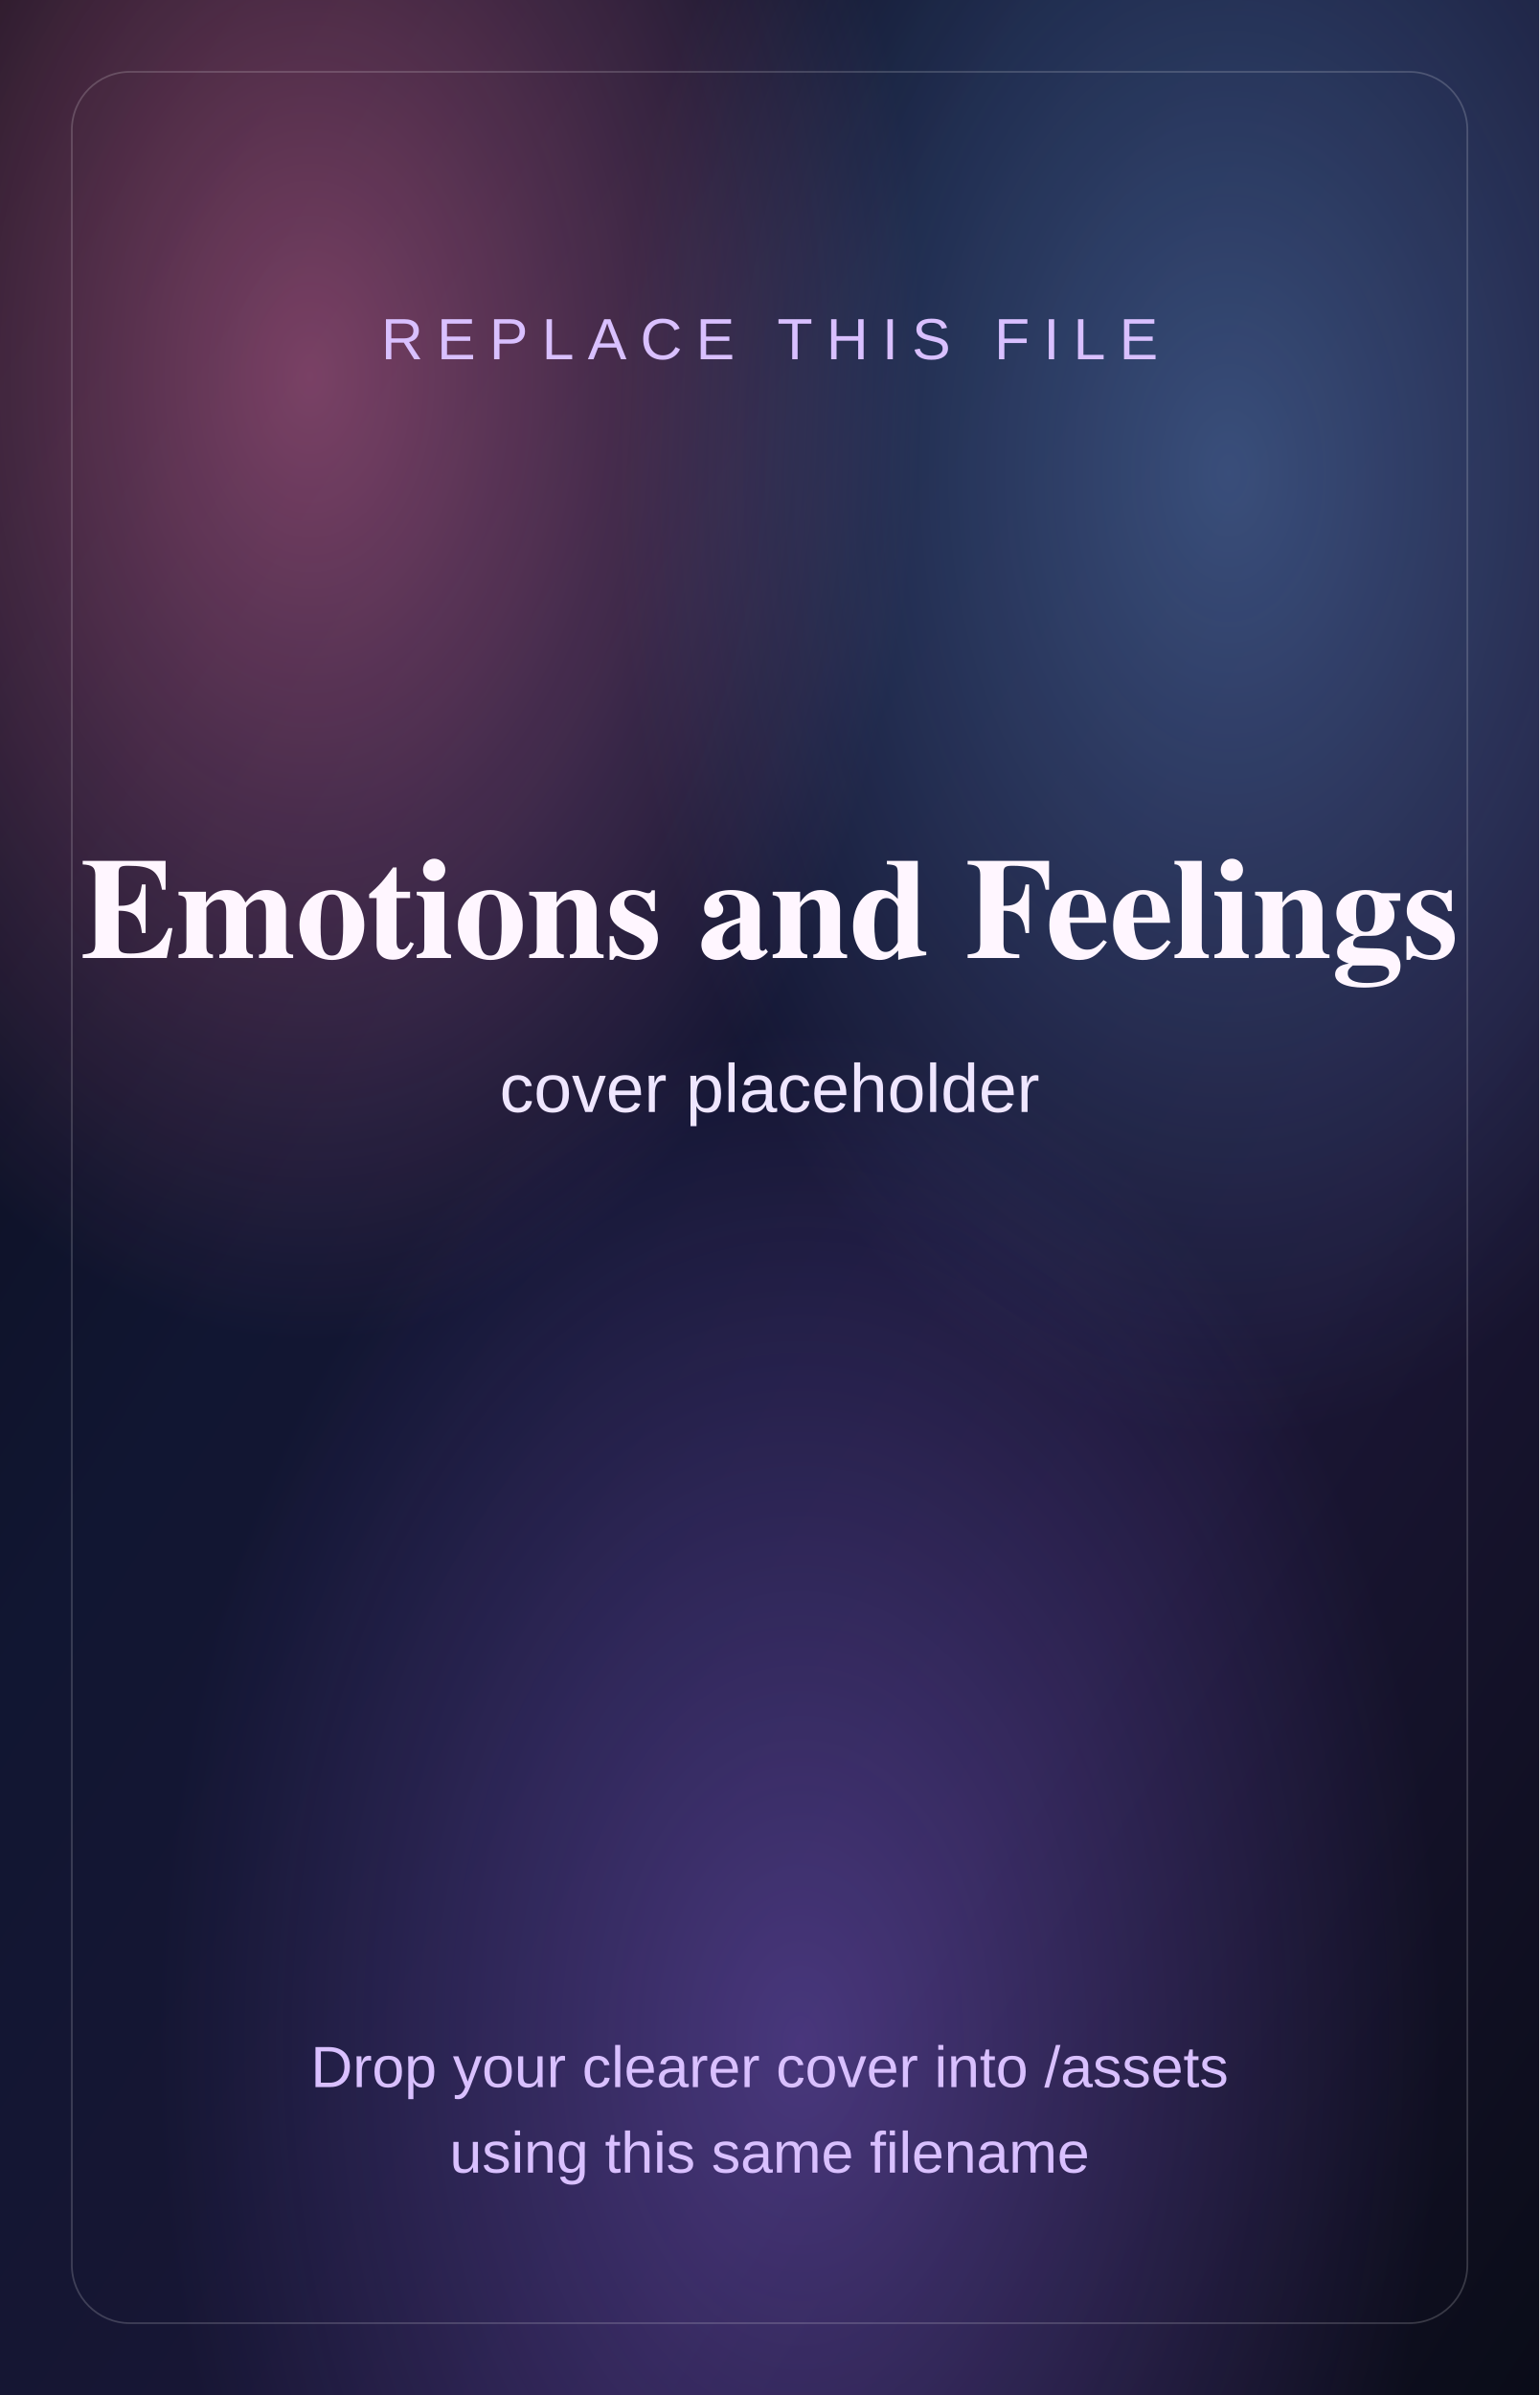
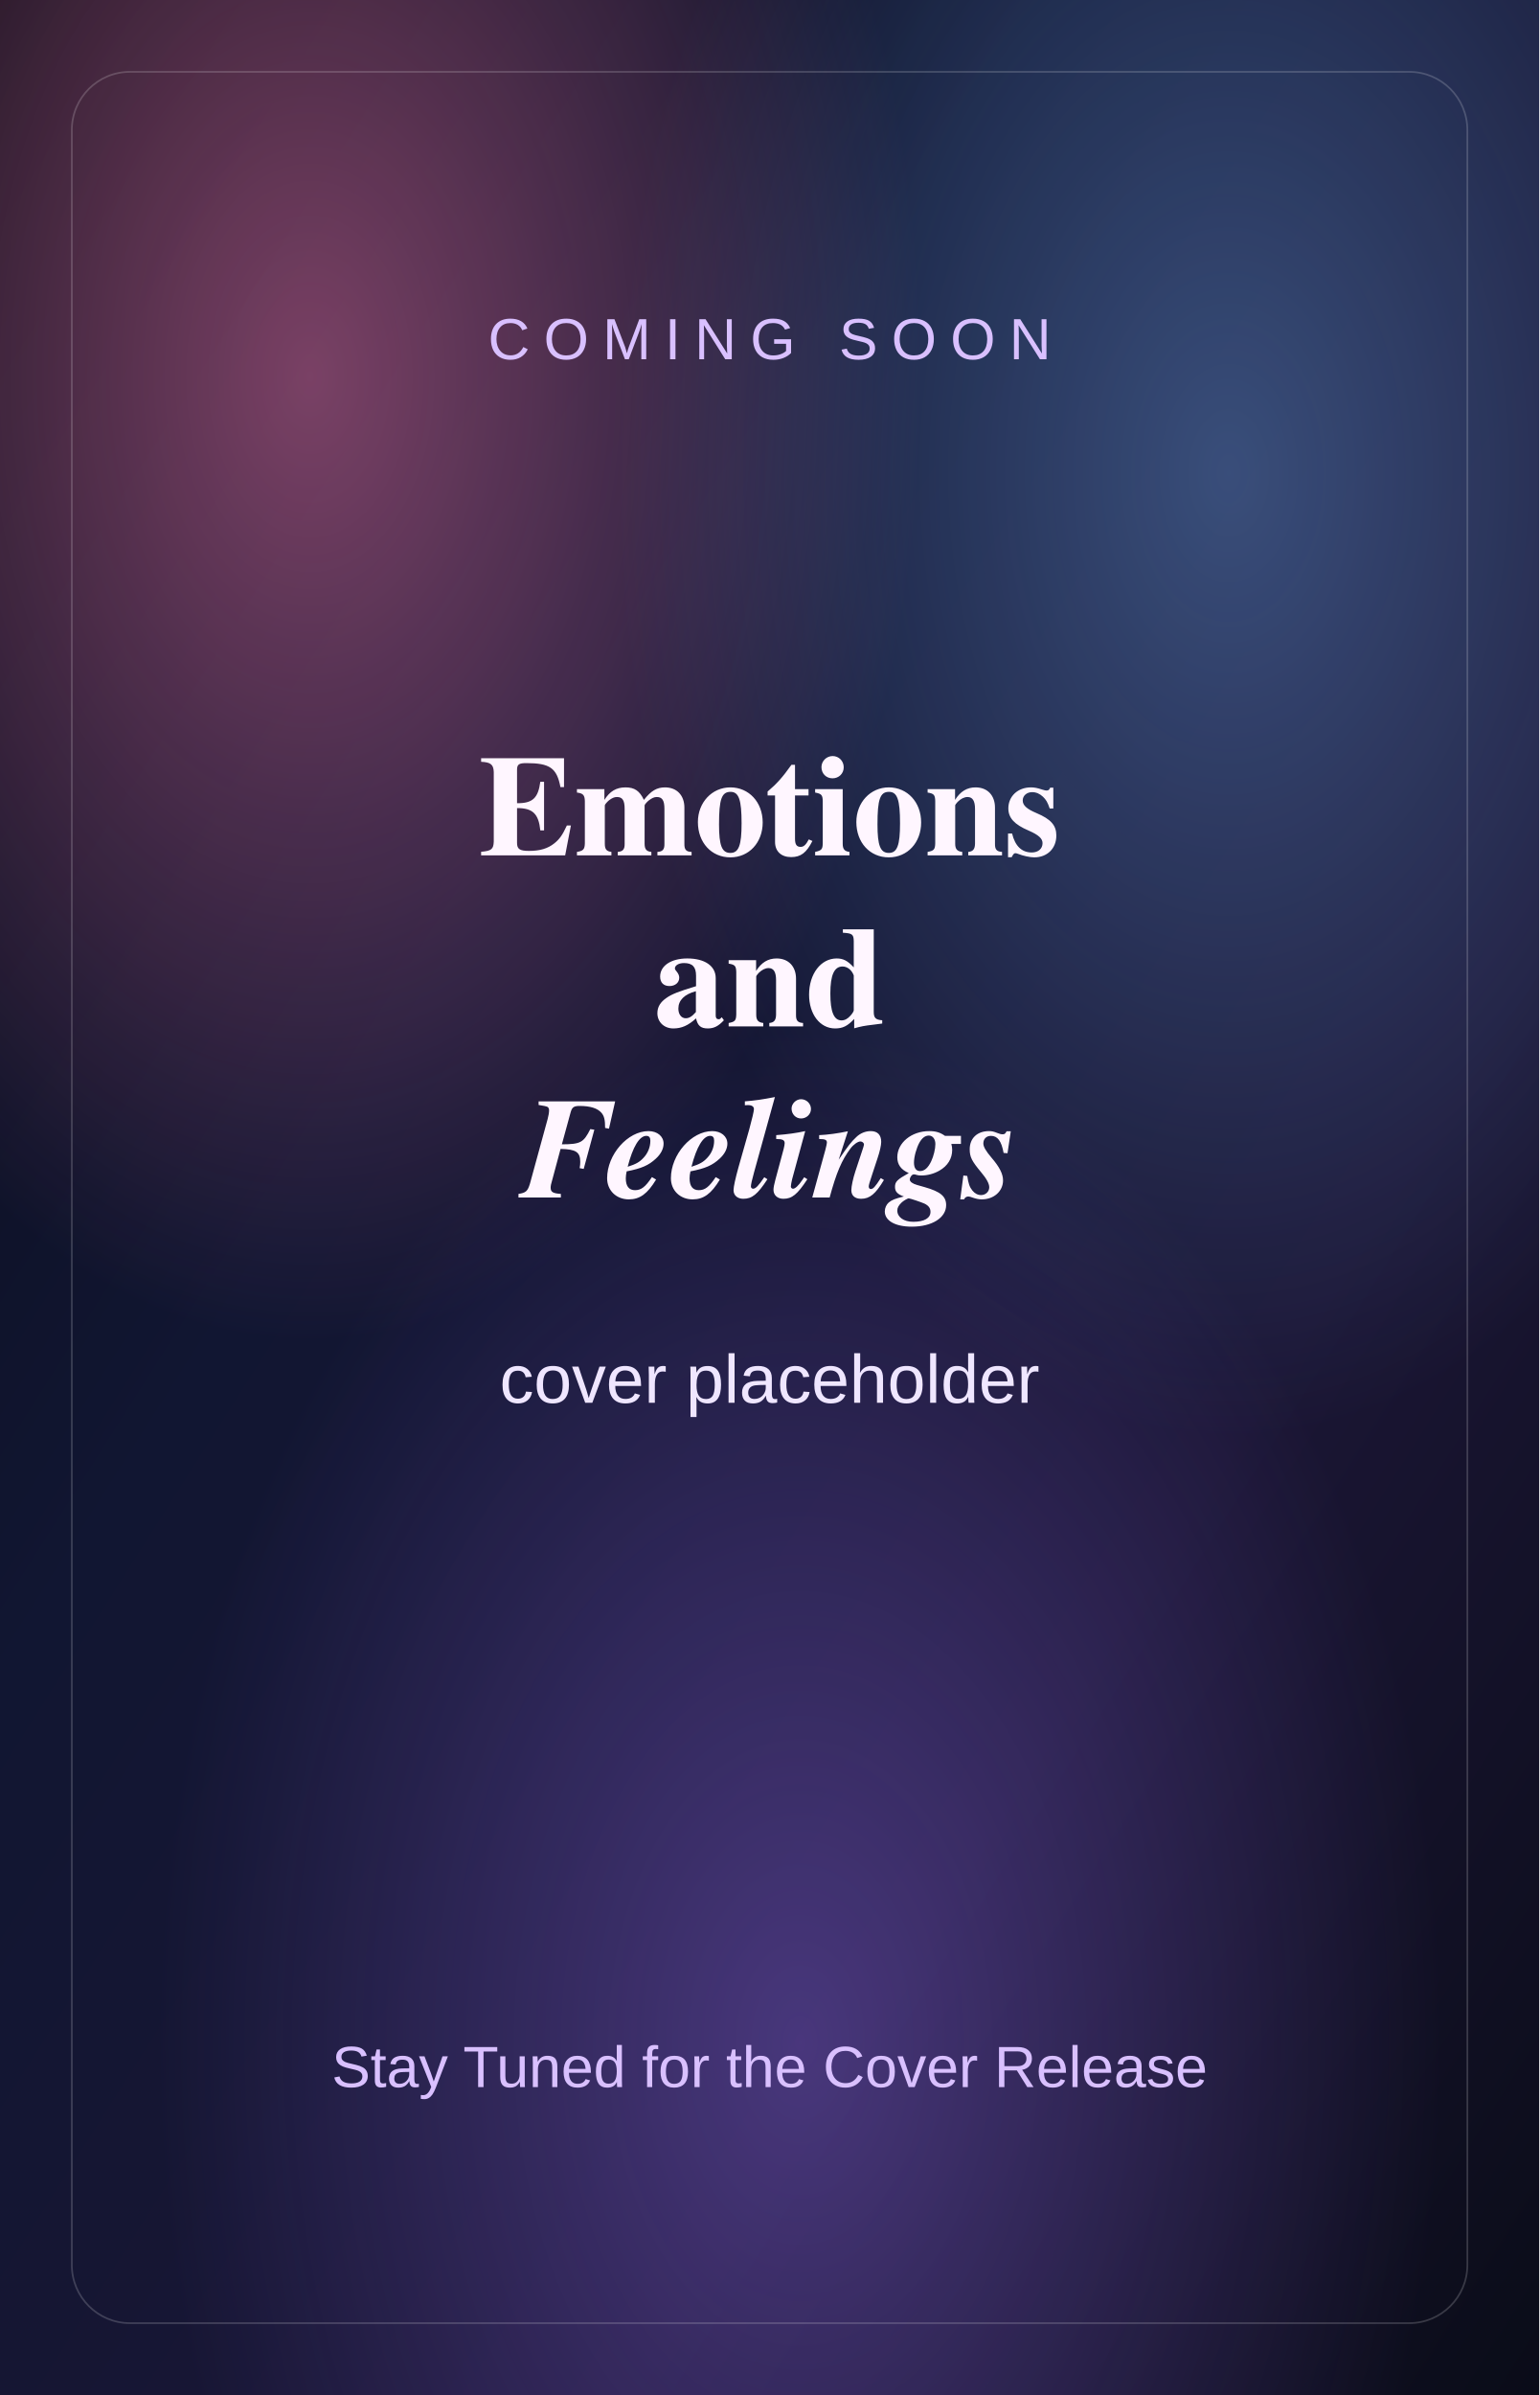
<svg xmlns="http://www.w3.org/2000/svg" width="900" height="1400" viewBox="0 0 900 1400">
  <defs>
    <linearGradient id="bg" x1="0" x2="1" y1="0" y2="1">
      <stop offset="0%" stop-color="#090b16" />
      <stop offset="35%" stop-color="#111632" />
      <stop offset="70%" stop-color="#1b1635" />
      <stop offset="100%" stop-color="#0a0c18" />
    </linearGradient>
    <radialGradient id="glow1" cx="20%" cy="16%" r="40%">
      <stop offset="0%" stop-color="#ff7cb4" stop-opacity=".45" />
      <stop offset="100%" stop-color="#ff7cb4" stop-opacity="0" />
    </radialGradient>
    <radialGradient id="glow2" cx="80%" cy="20%" r="40%">
      <stop offset="0%" stop-color="#7cb6ff" stop-opacity=".35" />
      <stop offset="100%" stop-color="#7cb6ff" stop-opacity="0" />
    </radialGradient>
    <radialGradient id="glow3" cx="52%" cy="85%" r="42%">
      <stop offset="0%" stop-color="#9d74ff" stop-opacity=".35" />
      <stop offset="100%" stop-color="#9d74ff" stop-opacity="0" />
    </radialGradient>
  </defs>
  <rect width="900" height="1400" fill="url(#bg)" />
  <rect width="900" height="1400" fill="url(#glow1)" />
  <rect width="900" height="1400" fill="url(#glow2)" />
  <rect width="900" height="1400" fill="url(#glow3)" />
  <rect x="42" y="42" width="816" height="1316" rx="34" fill="none" stroke="rgba(255,255,255,.18)" />
-   <text x="450" y="210" text-anchor="middle" fill="#d9c0ff" font-size="34" font-family="Arial, Helvetica, sans-serif" letter-spacing="8">REPLACE THIS FILE</text>
-   <text x="450" y="560" text-anchor="middle" fill="#fff6ff" font-size="84" font-weight="700" font-family="Georgia, Times, serif">Emotions and Feelings</text>
-   <text x="450" y="650" text-anchor="middle" fill="#efe6ff" font-size="40" font-family="Arial, Helvetica, sans-serif">cover placeholder</text>
-   <text x="450" y="1220" text-anchor="middle" fill="#d9c0ff" font-size="34" font-family="Arial, Helvetica, sans-serif">Drop your clearer cover into /assets</text>
-   <text x="450" y="1270" text-anchor="middle" fill="#d9c0ff" font-size="34" font-family="Arial, Helvetica, sans-serif">using this same filename</text>
+   <text x="450" y="210" text-anchor="middle" fill="#d9c0ff" font-size="34" font-family="Arial, Helvetica, sans-serif" letter-spacing="8">COMING SOON</text>
+   <text x="450" y="500" text-anchor="middle" fill="#fff6ff" font-size="84" font-weight="700" font-family="Georgia, Times, serif">Emotions</text>
+   <text x="450" y="600" text-anchor="middle" fill="#fff6ff" font-size="84" font-weight="700" font-family="Georgia, Times, serif">and</text>
+   <text x="450" y="700" text-anchor="middle" fill="#fff6ff" font-size="84" font-style="italic" font-weight="700" font-family="Georgia, Times, serif">Feelings</text>
+   <text x="450" y="820" text-anchor="middle" fill="#efe6ff" font-size="40" font-family="Arial, Helvetica, sans-serif">cover placeholder</text>
+   <text x="450" y="1220" text-anchor="middle" fill="#d9c0ff" font-size="34" font-family="Arial, Helvetica, sans-serif">Stay Tuned for the Cover Release</text>
+   <text x="450" y="1270" text-anchor="middle" fill="#d9c0ff" font-size="34" font-family="Arial, Helvetica, sans-serif">                  </text>
</svg>
